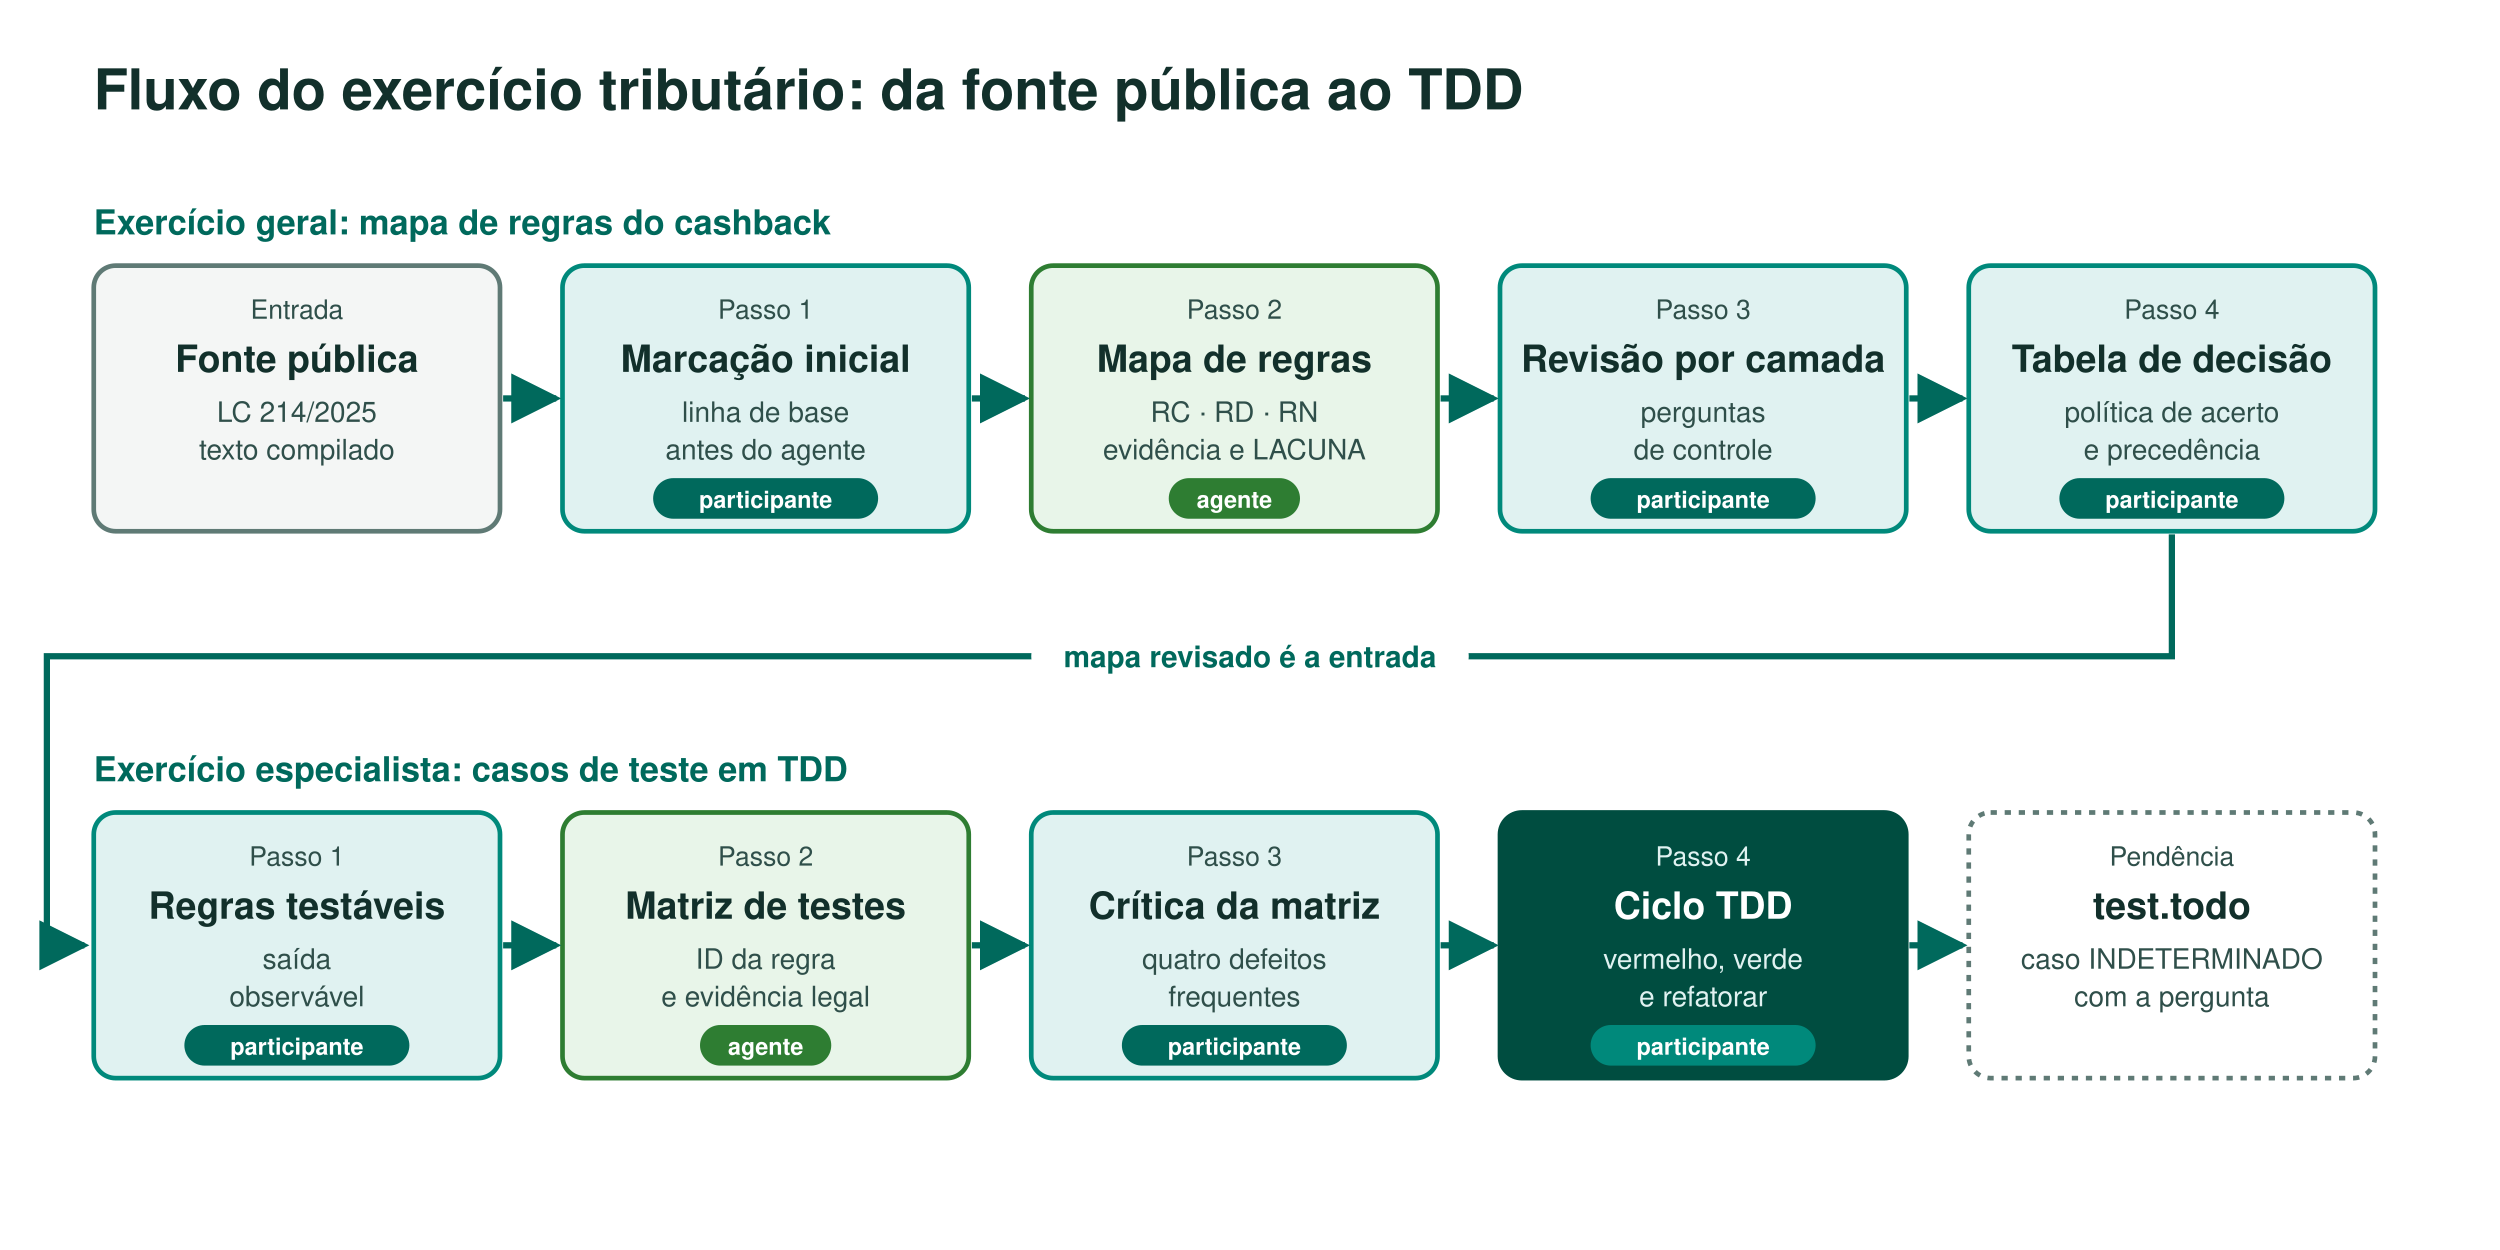
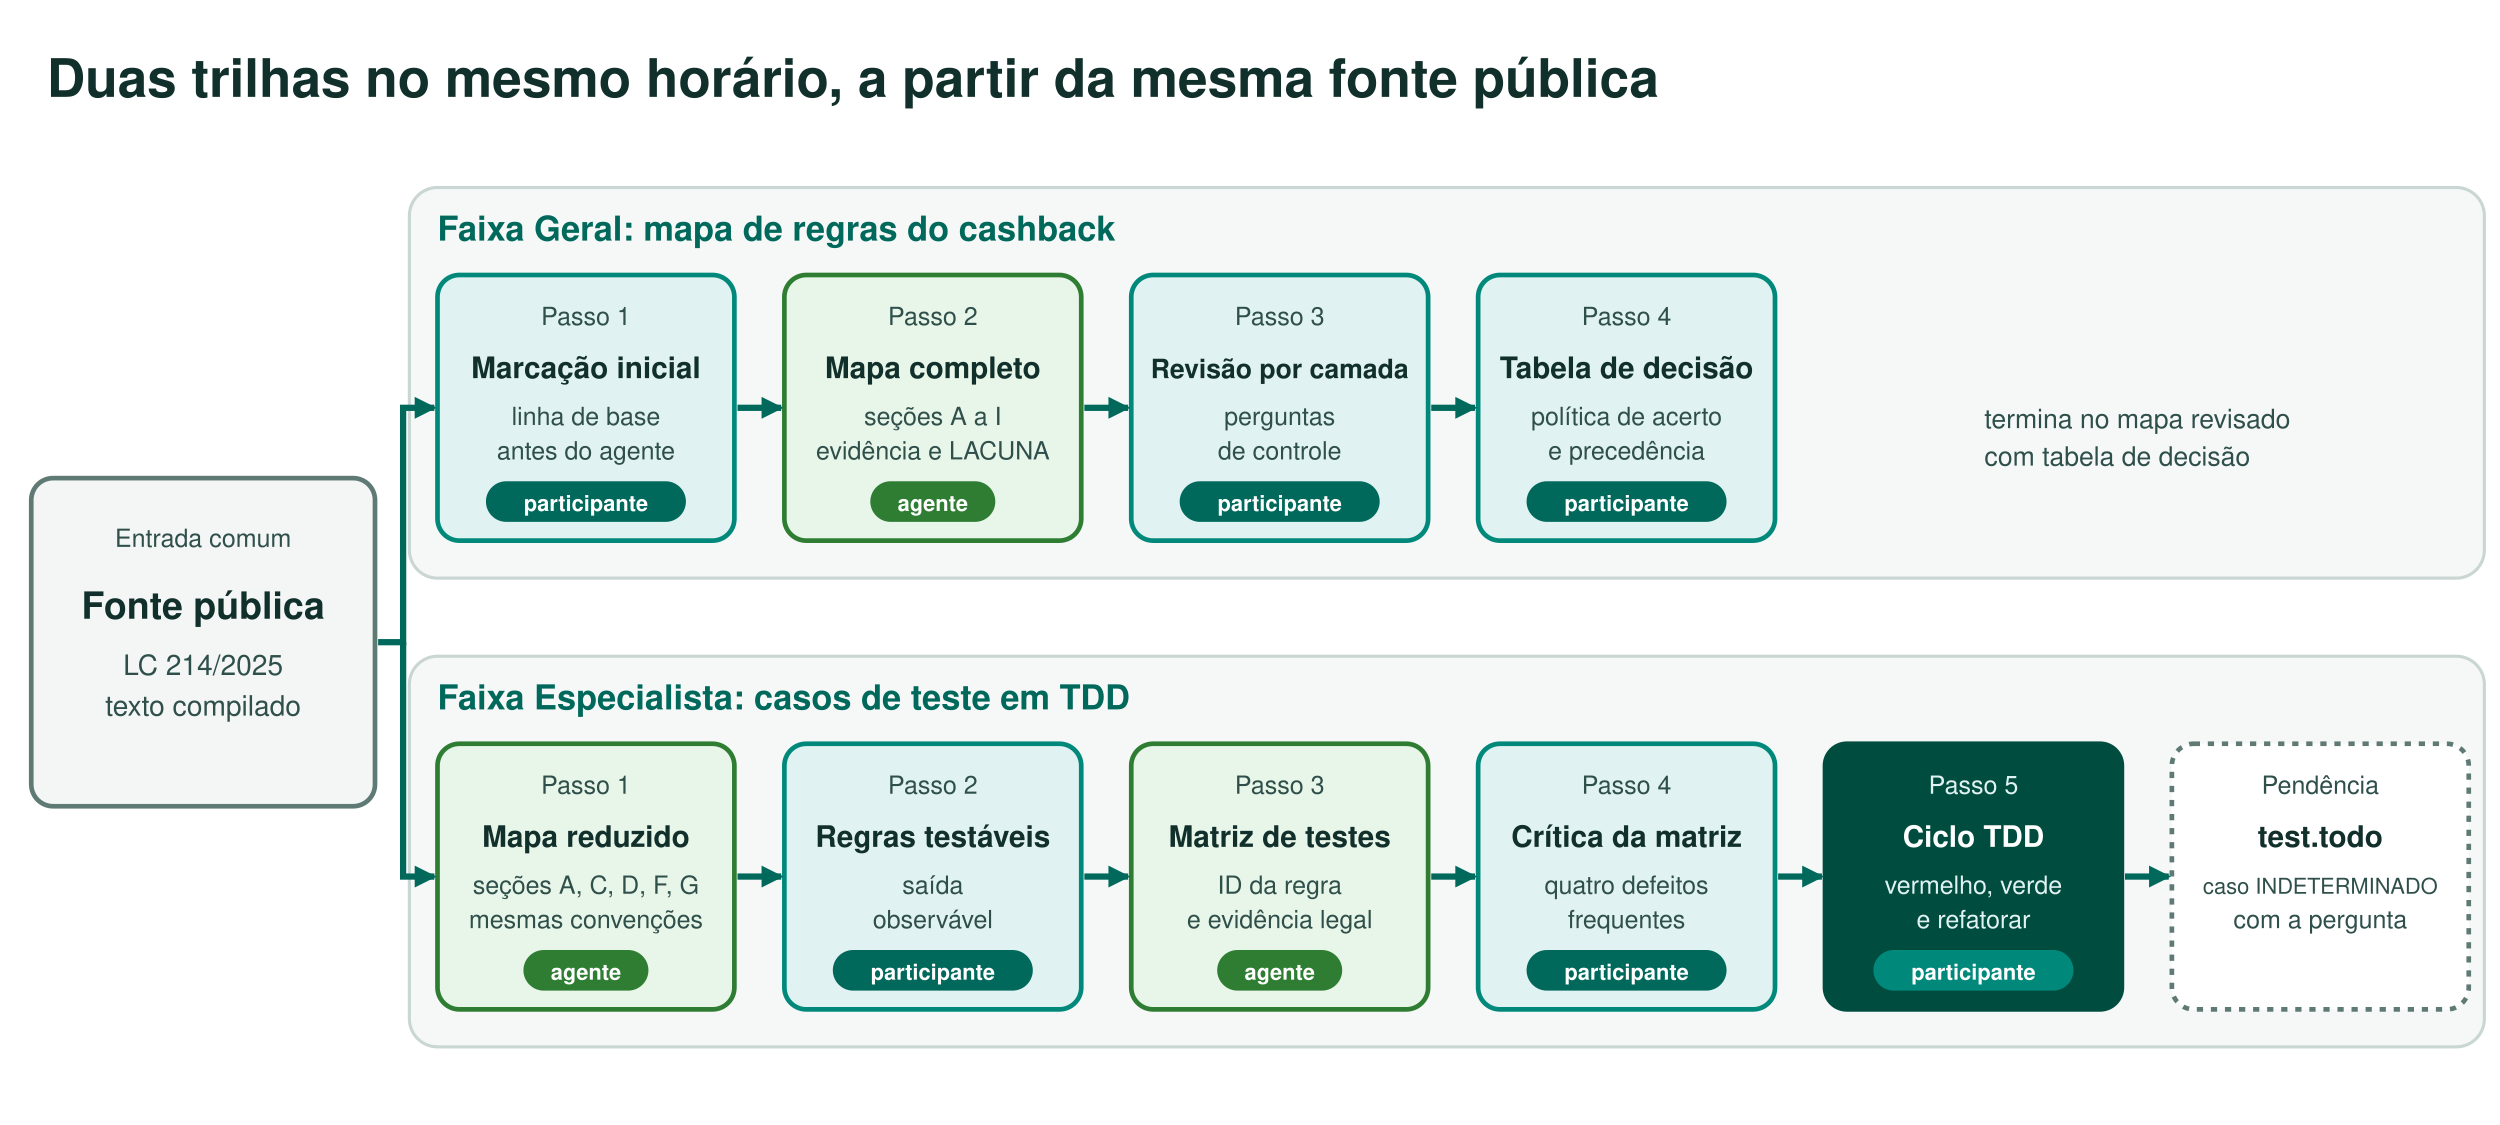
- <svg xmlns="http://www.w3.org/2000/svg" viewBox="0 0 1600 800" font-family="Helvetica, Arial, sans-serif">
+ <svg xmlns="http://www.w3.org/2000/svg" viewBox="0 0 1600 720" font-family="Helvetica, Arial, sans-serif">
  <defs>
-     <marker id="seta" viewBox="0 0 10 10" refX="9" refY="5" markerWidth="8" markerHeight="8" orient="auto">
+     <marker id="seta" viewBox="0 0 10 10" refX="9" refY="5" markerUnits="userSpaceOnUse" markerWidth="14" markerHeight="14" orient="auto">
      <path d="M0,0 L10,5 L0,10 z" fill="#00695c" />
    </marker>
  </defs>
-   <rect width="1600" height="800" fill="#ffffff" />
-   <text x="60" y="70" font-size="36" font-weight="bold" fill="#12302b">Fluxo do exercício tributário: da fonte pública ao TDD</text>
-   <text x="60" y="150" font-size="22" font-weight="bold" fill="#00695c">Exercício geral: mapa de regras do cashback</text>
-   <text x="60" y="500" font-size="22" font-weight="bold" fill="#00695c">Exercício especialista: casos de teste em TDD</text>
-   <rect x="60" y="170" width="260" height="170" rx="14" fill="#f4f6f5" stroke="#5f7a75" stroke-width="3" />
-   <text x="190" y="204" font-size="17" fill="#2f4f4a" text-anchor="middle">Entrada</text>
-   <text x="190" y="238" font-size="24" font-weight="bold" fill="#12302b" text-anchor="middle">Fonte pública</text>
-   <text x="190" y="270" font-size="18" fill="#2f4f4a" text-anchor="middle">LC 214/2025</text>
-   <text x="190" y="294" font-size="18" fill="#2f4f4a" text-anchor="middle">texto compilado</text>
-   <rect x="360" y="170" width="260" height="170" rx="14" fill="#e0f2f1" stroke="#00897b" stroke-width="3" />
-   <text x="490" y="204" font-size="17" fill="#2f4f4a" text-anchor="middle">Passo 1</text>
-   <text x="490" y="238" font-size="24" font-weight="bold" fill="#12302b" text-anchor="middle">Marcação inicial</text>
-   <text x="490" y="270" font-size="18" fill="#2f4f4a" text-anchor="middle">linha de base</text>
-   <text x="490" y="294" font-size="18" fill="#2f4f4a" text-anchor="middle">antes do agente</text>
-   <rect x="418.0" y="306" width="144" height="26" rx="13" fill="#00695c" />
-   <text x="490" y="325" font-size="15" font-weight="bold" fill="#ffffff" text-anchor="middle">participante</text>
-   <rect x="660" y="170" width="260" height="170" rx="14" fill="#e8f5e9" stroke="#2e7d32" stroke-width="3" />
-   <text x="790" y="204" font-size="17" fill="#2f4f4a" text-anchor="middle">Passo 2</text>
-   <text x="790" y="238" font-size="24" font-weight="bold" fill="#12302b" text-anchor="middle">Mapa de regras</text>
-   <text x="790" y="270" font-size="18" fill="#2f4f4a" text-anchor="middle">RC · RD · RN</text>
-   <text x="790" y="294" font-size="18" fill="#2f4f4a" text-anchor="middle">evidência e LACUNA</text>
-   <rect x="748.0" y="306" width="84" height="26" rx="13" fill="#2e7d32" />
-   <text x="790" y="325" font-size="15" font-weight="bold" fill="#ffffff" text-anchor="middle">agente</text>
-   <rect x="960" y="170" width="260" height="170" rx="14" fill="#e0f2f1" stroke="#00897b" stroke-width="3" />
-   <text x="1090" y="204" font-size="17" fill="#2f4f4a" text-anchor="middle">Passo 3</text>
-   <text x="1090" y="238" font-size="24" font-weight="bold" fill="#12302b" text-anchor="middle">Revisão por camada</text>
-   <text x="1090" y="270" font-size="18" fill="#2f4f4a" text-anchor="middle">perguntas</text>
-   <text x="1090" y="294" font-size="18" fill="#2f4f4a" text-anchor="middle">de controle</text>
-   <rect x="1018.0" y="306" width="144" height="26" rx="13" fill="#00695c" />
-   <text x="1090" y="325" font-size="15" font-weight="bold" fill="#ffffff" text-anchor="middle">participante</text>
-   <rect x="1260" y="170" width="260" height="170" rx="14" fill="#e0f2f1" stroke="#00897b" stroke-width="3" />
-   <text x="1390" y="204" font-size="17" fill="#2f4f4a" text-anchor="middle">Passo 4</text>
-   <text x="1390" y="238" font-size="24" font-weight="bold" fill="#12302b" text-anchor="middle">Tabela de decisão</text>
-   <text x="1390" y="270" font-size="18" fill="#2f4f4a" text-anchor="middle">política de acerto</text>
-   <text x="1390" y="294" font-size="18" fill="#2f4f4a" text-anchor="middle">e precedência</text>
-   <rect x="1318.0" y="306" width="144" height="26" rx="13" fill="#00695c" />
-   <text x="1390" y="325" font-size="15" font-weight="bold" fill="#ffffff" text-anchor="middle">participante</text>
-   <rect x="60" y="520" width="260" height="170" rx="14" fill="#e0f2f1" stroke="#00897b" stroke-width="3" />
-   <text x="190" y="554" font-size="17" fill="#2f4f4a" text-anchor="middle">Passo 1</text>
-   <text x="190" y="588" font-size="24" font-weight="bold" fill="#12302b" text-anchor="middle">Regras testáveis</text>
-   <text x="190" y="620" font-size="18" fill="#2f4f4a" text-anchor="middle">saída</text>
-   <text x="190" y="644" font-size="18" fill="#2f4f4a" text-anchor="middle">observável</text>
-   <rect x="118.0" y="656" width="144" height="26" rx="13" fill="#00695c" />
-   <text x="190" y="675" font-size="15" font-weight="bold" fill="#ffffff" text-anchor="middle">participante</text>
-   <rect x="360" y="520" width="260" height="170" rx="14" fill="#e8f5e9" stroke="#2e7d32" stroke-width="3" />
-   <text x="490" y="554" font-size="17" fill="#2f4f4a" text-anchor="middle">Passo 2</text>
-   <text x="490" y="588" font-size="24" font-weight="bold" fill="#12302b" text-anchor="middle">Matriz de testes</text>
-   <text x="490" y="620" font-size="18" fill="#2f4f4a" text-anchor="middle">ID da regra</text>
-   <text x="490" y="644" font-size="18" fill="#2f4f4a" text-anchor="middle">e evidência legal</text>
-   <rect x="448.0" y="656" width="84" height="26" rx="13" fill="#2e7d32" />
-   <text x="490" y="675" font-size="15" font-weight="bold" fill="#ffffff" text-anchor="middle">agente</text>
-   <rect x="660" y="520" width="260" height="170" rx="14" fill="#e0f2f1" stroke="#00897b" stroke-width="3" />
-   <text x="790" y="554" font-size="17" fill="#2f4f4a" text-anchor="middle">Passo 3</text>
-   <text x="790" y="588" font-size="24" font-weight="bold" fill="#12302b" text-anchor="middle">Crítica da matriz</text>
-   <text x="790" y="620" font-size="18" fill="#2f4f4a" text-anchor="middle">quatro defeitos</text>
-   <text x="790" y="644" font-size="18" fill="#2f4f4a" text-anchor="middle">frequentes</text>
-   <rect x="718.0" y="656" width="144" height="26" rx="13" fill="#00695c" />
-   <text x="790" y="675" font-size="15" font-weight="bold" fill="#ffffff" text-anchor="middle">participante</text>
-   <rect x="960" y="520" width="260" height="170" rx="14" fill="#004d40" stroke="#004d40" stroke-width="3" />
-   <text x="1090" y="554" font-size="17" fill="#e0f2f1" text-anchor="middle">Passo 4</text>
-   <text x="1090" y="588" font-size="24" font-weight="bold" fill="#ffffff" text-anchor="middle">Ciclo TDD</text>
-   <text x="1090" y="620" font-size="18" fill="#e0f2f1" text-anchor="middle">vermelho, verde</text>
-   <text x="1090" y="644" font-size="18" fill="#e0f2f1" text-anchor="middle">e refatorar</text>
-   <rect x="1018.0" y="656" width="144" height="26" rx="13" fill="#00897b" />
-   <text x="1090" y="675" font-size="15" font-weight="bold" fill="#ffffff" text-anchor="middle">participante</text>
-   <rect x="1260" y="520" width="260" height="170" rx="14" fill="#ffffff" stroke="#5f7a75" stroke-width="3" stroke-dasharray="4 5" />
-   <text x="1390" y="554" font-size="17" fill="#2f4f4a" text-anchor="middle">Pendência</text>
-   <text x="1390" y="588" font-size="24" font-weight="bold" fill="#12302b" text-anchor="middle">test.todo</text>
-   <text x="1390" y="620" font-size="18" fill="#2f4f4a" text-anchor="middle">caso INDETERMINADO</text>
-   <text x="1390" y="644" font-size="18" fill="#2f4f4a" text-anchor="middle">com a pergunta</text>
+   <rect width="1600" height="720" fill="#ffffff" />
+   <text x="30" y="62" font-size="34" font-weight="bold" fill="#12302b">Duas trilhas no mesmo horário, a partir da mesma fonte pública</text>
+   <rect x="262" y="120" width="1328" height="250" rx="18" fill="#f5f8f7" stroke="#c9d6d3" stroke-width="2" />
+   <text x="280" y="154" font-size="22" font-weight="bold" fill="#00695c">Faixa Geral: mapa de regras do cashback</text>
+   <rect x="262" y="420" width="1328" height="250" rx="18" fill="#f5f8f7" stroke="#c9d6d3" stroke-width="2" />
+   <text x="280" y="454" font-size="22" font-weight="bold" fill="#00695c">Faixa Especialista: casos de teste em TDD</text>
+   <rect x="280" y="176" width="190" height="170" rx="14" fill="#e0f2f1" stroke="#00897b" stroke-width="3" />
+   <text x="375.0" y="208" font-size="16" fill="#2f4f4a" text-anchor="middle">Passo 1</text>
+   <text x="375.0" y="242" font-size="19" font-weight="bold" fill="#12302b" text-anchor="middle">Marcação inicial</text>
+   <text x="375.0" y="272" font-size="16" fill="#2f4f4a" text-anchor="middle">linha de base</text>
+   <text x="375.0" y="294" font-size="16" fill="#2f4f4a" text-anchor="middle">antes do agente</text>
+   <rect x="311.0" y="308" width="128" height="26" rx="13" fill="#00695c" />
+   <text x="375.0" y="327" font-size="14" font-weight="bold" fill="#ffffff" text-anchor="middle">participante</text>
+   <rect x="502" y="176" width="190" height="170" rx="14" fill="#e8f5e9" stroke="#2e7d32" stroke-width="3" />
+   <text x="597.0" y="208" font-size="16" fill="#2f4f4a" text-anchor="middle">Passo 2</text>
+   <text x="597.0" y="242" font-size="19" font-weight="bold" fill="#12302b" text-anchor="middle">Mapa completo</text>
+   <text x="597.0" y="272" font-size="16" fill="#2f4f4a" text-anchor="middle">seções A a I</text>
+   <text x="597.0" y="294" font-size="16" fill="#2f4f4a" text-anchor="middle">evidência e LACUNA</text>
+   <rect x="557.0" y="308" width="80" height="26" rx="13" fill="#2e7d32" />
+   <text x="597.0" y="327" font-size="14" font-weight="bold" fill="#ffffff" text-anchor="middle">agente</text>
+   <rect x="724" y="176" width="190" height="170" rx="14" fill="#e0f2f1" stroke="#00897b" stroke-width="3" />
+   <text x="819.0" y="208" font-size="16" fill="#2f4f4a" text-anchor="middle">Passo 3</text>
+   <text x="819.0" y="242" font-size="17" font-weight="bold" fill="#12302b" text-anchor="middle">Revisão por camada</text>
+   <text x="819.0" y="272" font-size="16" fill="#2f4f4a" text-anchor="middle">perguntas</text>
+   <text x="819.0" y="294" font-size="16" fill="#2f4f4a" text-anchor="middle">de controle</text>
+   <rect x="755.0" y="308" width="128" height="26" rx="13" fill="#00695c" />
+   <text x="819.0" y="327" font-size="14" font-weight="bold" fill="#ffffff" text-anchor="middle">participante</text>
+   <rect x="946" y="176" width="190" height="170" rx="14" fill="#e0f2f1" stroke="#00897b" stroke-width="3" />
+   <text x="1041.0" y="208" font-size="16" fill="#2f4f4a" text-anchor="middle">Passo 4</text>
+   <text x="1041.0" y="242" font-size="19" font-weight="bold" fill="#12302b" text-anchor="middle">Tabela de decisão</text>
+   <text x="1041.0" y="272" font-size="16" fill="#2f4f4a" text-anchor="middle">política de acerto</text>
+   <text x="1041.0" y="294" font-size="16" fill="#2f4f4a" text-anchor="middle">e precedência</text>
+   <rect x="977.0" y="308" width="128" height="26" rx="13" fill="#00695c" />
+   <text x="1041.0" y="327" font-size="14" font-weight="bold" fill="#ffffff" text-anchor="middle">participante</text>
+   <rect x="280" y="476" width="190" height="170" rx="14" fill="#e8f5e9" stroke="#2e7d32" stroke-width="3" />
+   <text x="375.0" y="508" font-size="16" fill="#2f4f4a" text-anchor="middle">Passo 1</text>
+   <text x="375.0" y="542" font-size="19" font-weight="bold" fill="#12302b" text-anchor="middle">Mapa reduzido</text>
+   <text x="375.0" y="572" font-size="16" fill="#2f4f4a" text-anchor="middle">seções A, C, D, F, G</text>
+   <text x="375.0" y="594" font-size="16" fill="#2f4f4a" text-anchor="middle">mesmas convenções</text>
+   <rect x="335.0" y="608" width="80" height="26" rx="13" fill="#2e7d32" />
+   <text x="375.0" y="627" font-size="14" font-weight="bold" fill="#ffffff" text-anchor="middle">agente</text>
+   <rect x="502" y="476" width="190" height="170" rx="14" fill="#e0f2f1" stroke="#00897b" stroke-width="3" />
+   <text x="597.0" y="508" font-size="16" fill="#2f4f4a" text-anchor="middle">Passo 2</text>
+   <text x="597.0" y="542" font-size="19" font-weight="bold" fill="#12302b" text-anchor="middle">Regras testáveis</text>
+   <text x="597.0" y="572" font-size="16" fill="#2f4f4a" text-anchor="middle">saída</text>
+   <text x="597.0" y="594" font-size="16" fill="#2f4f4a" text-anchor="middle">observável</text>
+   <rect x="533.0" y="608" width="128" height="26" rx="13" fill="#00695c" />
+   <text x="597.0" y="627" font-size="14" font-weight="bold" fill="#ffffff" text-anchor="middle">participante</text>
+   <rect x="724" y="476" width="190" height="170" rx="14" fill="#e8f5e9" stroke="#2e7d32" stroke-width="3" />
+   <text x="819.0" y="508" font-size="16" fill="#2f4f4a" text-anchor="middle">Passo 3</text>
+   <text x="819.0" y="542" font-size="19" font-weight="bold" fill="#12302b" text-anchor="middle">Matriz de testes</text>
+   <text x="819.0" y="572" font-size="16" fill="#2f4f4a" text-anchor="middle">ID da regra</text>
+   <text x="819.0" y="594" font-size="16" fill="#2f4f4a" text-anchor="middle">e evidência legal</text>
+   <rect x="779.0" y="608" width="80" height="26" rx="13" fill="#2e7d32" />
+   <text x="819.0" y="627" font-size="14" font-weight="bold" fill="#ffffff" text-anchor="middle">agente</text>
+   <rect x="946" y="476" width="190" height="170" rx="14" fill="#e0f2f1" stroke="#00897b" stroke-width="3" />
+   <text x="1041.0" y="508" font-size="16" fill="#2f4f4a" text-anchor="middle">Passo 4</text>
+   <text x="1041.0" y="542" font-size="19" font-weight="bold" fill="#12302b" text-anchor="middle">Crítica da matriz</text>
+   <text x="1041.0" y="572" font-size="16" fill="#2f4f4a" text-anchor="middle">quatro defeitos</text>
+   <text x="1041.0" y="594" font-size="16" fill="#2f4f4a" text-anchor="middle">frequentes</text>
+   <rect x="977.0" y="608" width="128" height="26" rx="13" fill="#00695c" />
+   <text x="1041.0" y="627" font-size="14" font-weight="bold" fill="#ffffff" text-anchor="middle">participante</text>
+   <rect x="1168" y="476" width="190" height="170" rx="14" fill="#004d40" stroke="#004d40" stroke-width="3" />
+   <text x="1263.0" y="508" font-size="16" fill="#e0f2f1" text-anchor="middle">Passo 5</text>
+   <text x="1263.0" y="542" font-size="19" font-weight="bold" fill="#ffffff" text-anchor="middle">Ciclo TDD</text>
+   <text x="1263.0" y="572" font-size="16" fill="#e0f2f1" text-anchor="middle">vermelho, verde</text>
+   <text x="1263.0" y="594" font-size="16" fill="#e0f2f1" text-anchor="middle">e refatorar</text>
+   <rect x="1199.0" y="608" width="128" height="26" rx="13" fill="#00897b" />
+   <text x="1263.0" y="627" font-size="14" font-weight="bold" fill="#ffffff" text-anchor="middle">participante</text>
+   <rect x="1390" y="476" width="190" height="170" rx="14" fill="#ffffff" stroke="#5f7a75" stroke-width="3" stroke-dasharray="4 5" />
+   <text x="1485.0" y="508" font-size="16" fill="#2f4f4a" text-anchor="middle">Pendência</text>
+   <text x="1485.0" y="542" font-size="19" font-weight="bold" fill="#12302b" text-anchor="middle">test.todo</text>
+   <text x="1485.0" y="572" font-size="14" fill="#2f4f4a" text-anchor="middle">caso INDETERMINADO</text>
+   <text x="1485.0" y="594" font-size="16" fill="#2f4f4a" text-anchor="middle">com a pergunta</text>
+   <rect x="20" y="306.0" width="220" height="210" rx="14" fill="#f4f6f5" stroke="#5f7a75" stroke-width="3" />
+   <text x="130" y="350.0" font-size="16" font-weight="normal" fill="#2f4f4a" text-anchor="middle">Entrada comum</text>
+   <text x="130" y="396.0" font-size="24" font-weight="bold" fill="#12302b" text-anchor="middle">Fonte pública</text>
+   <text x="130" y="432.0" font-size="18" font-weight="normal" fill="#2f4f4a" text-anchor="middle">LC 214/2025</text>
+   <text x="130" y="458.0" font-size="18" font-weight="normal" fill="#2f4f4a" text-anchor="middle">texto compilado</text>
  <g stroke="#00695c" stroke-width="4" fill="none">
-     <line x1="322" y1="255" x2="356" y2="255" marker-end="url(#seta)" />
-     <line x1="322" y1="605" x2="356" y2="605" marker-end="url(#seta)" />
-     <line x1="622" y1="255" x2="656" y2="255" marker-end="url(#seta)" />
-     <line x1="622" y1="605" x2="656" y2="605" marker-end="url(#seta)" />
-     <line x1="922" y1="255" x2="956" y2="255" marker-end="url(#seta)" />
-     <line x1="922" y1="605" x2="956" y2="605" marker-end="url(#seta)" />
-     <line x1="1222" y1="255" x2="1256" y2="255" marker-end="url(#seta)" />
-     <line x1="1222" y1="605" x2="1256" y2="605" marker-end="url(#seta)" />
-     <path d="M1390,342 L1390,420 L30,420 L30,605 L54,605" marker-end="url(#seta)" />
+     <path d="M242,411.0 L258,411.0 L258,261.0 L278,261.0" marker-end="url(#seta)" />
+     <path d="M258,411.0 L258,561.0 L278,561.0" marker-end="url(#seta)" />
+     <line x1="472" y1="261.0" x2="500" y2="261.0" marker-end="url(#seta)" />
+     <line x1="694" y1="261.0" x2="722" y2="261.0" marker-end="url(#seta)" />
+     <line x1="916" y1="261.0" x2="944" y2="261.0" marker-end="url(#seta)" />
+     <line x1="472" y1="561.0" x2="500" y2="561.0" marker-end="url(#seta)" />
+     <line x1="694" y1="561.0" x2="722" y2="561.0" marker-end="url(#seta)" />
+     <line x1="916" y1="561.0" x2="944" y2="561.0" marker-end="url(#seta)" />
+     <line x1="1138" y1="561.0" x2="1166" y2="561.0" marker-end="url(#seta)" />
+     <line x1="1360" y1="561.0" x2="1388" y2="561.0" marker-end="url(#seta)" />
  </g>
-   <rect x="660" y="404" width="280" height="32" rx="16" fill="#ffffff" />
-   <text x="800" y="427" font-size="19" font-weight="bold" fill="#00695c" text-anchor="middle">mapa revisado é a entrada</text>
+   <text x="1270" y="274" font-size="17" fill="#2f4f4a">termina no mapa revisado</text>
+   <text x="1270" y="298" font-size="17" fill="#2f4f4a">com tabela de decisão</text>
</svg>
